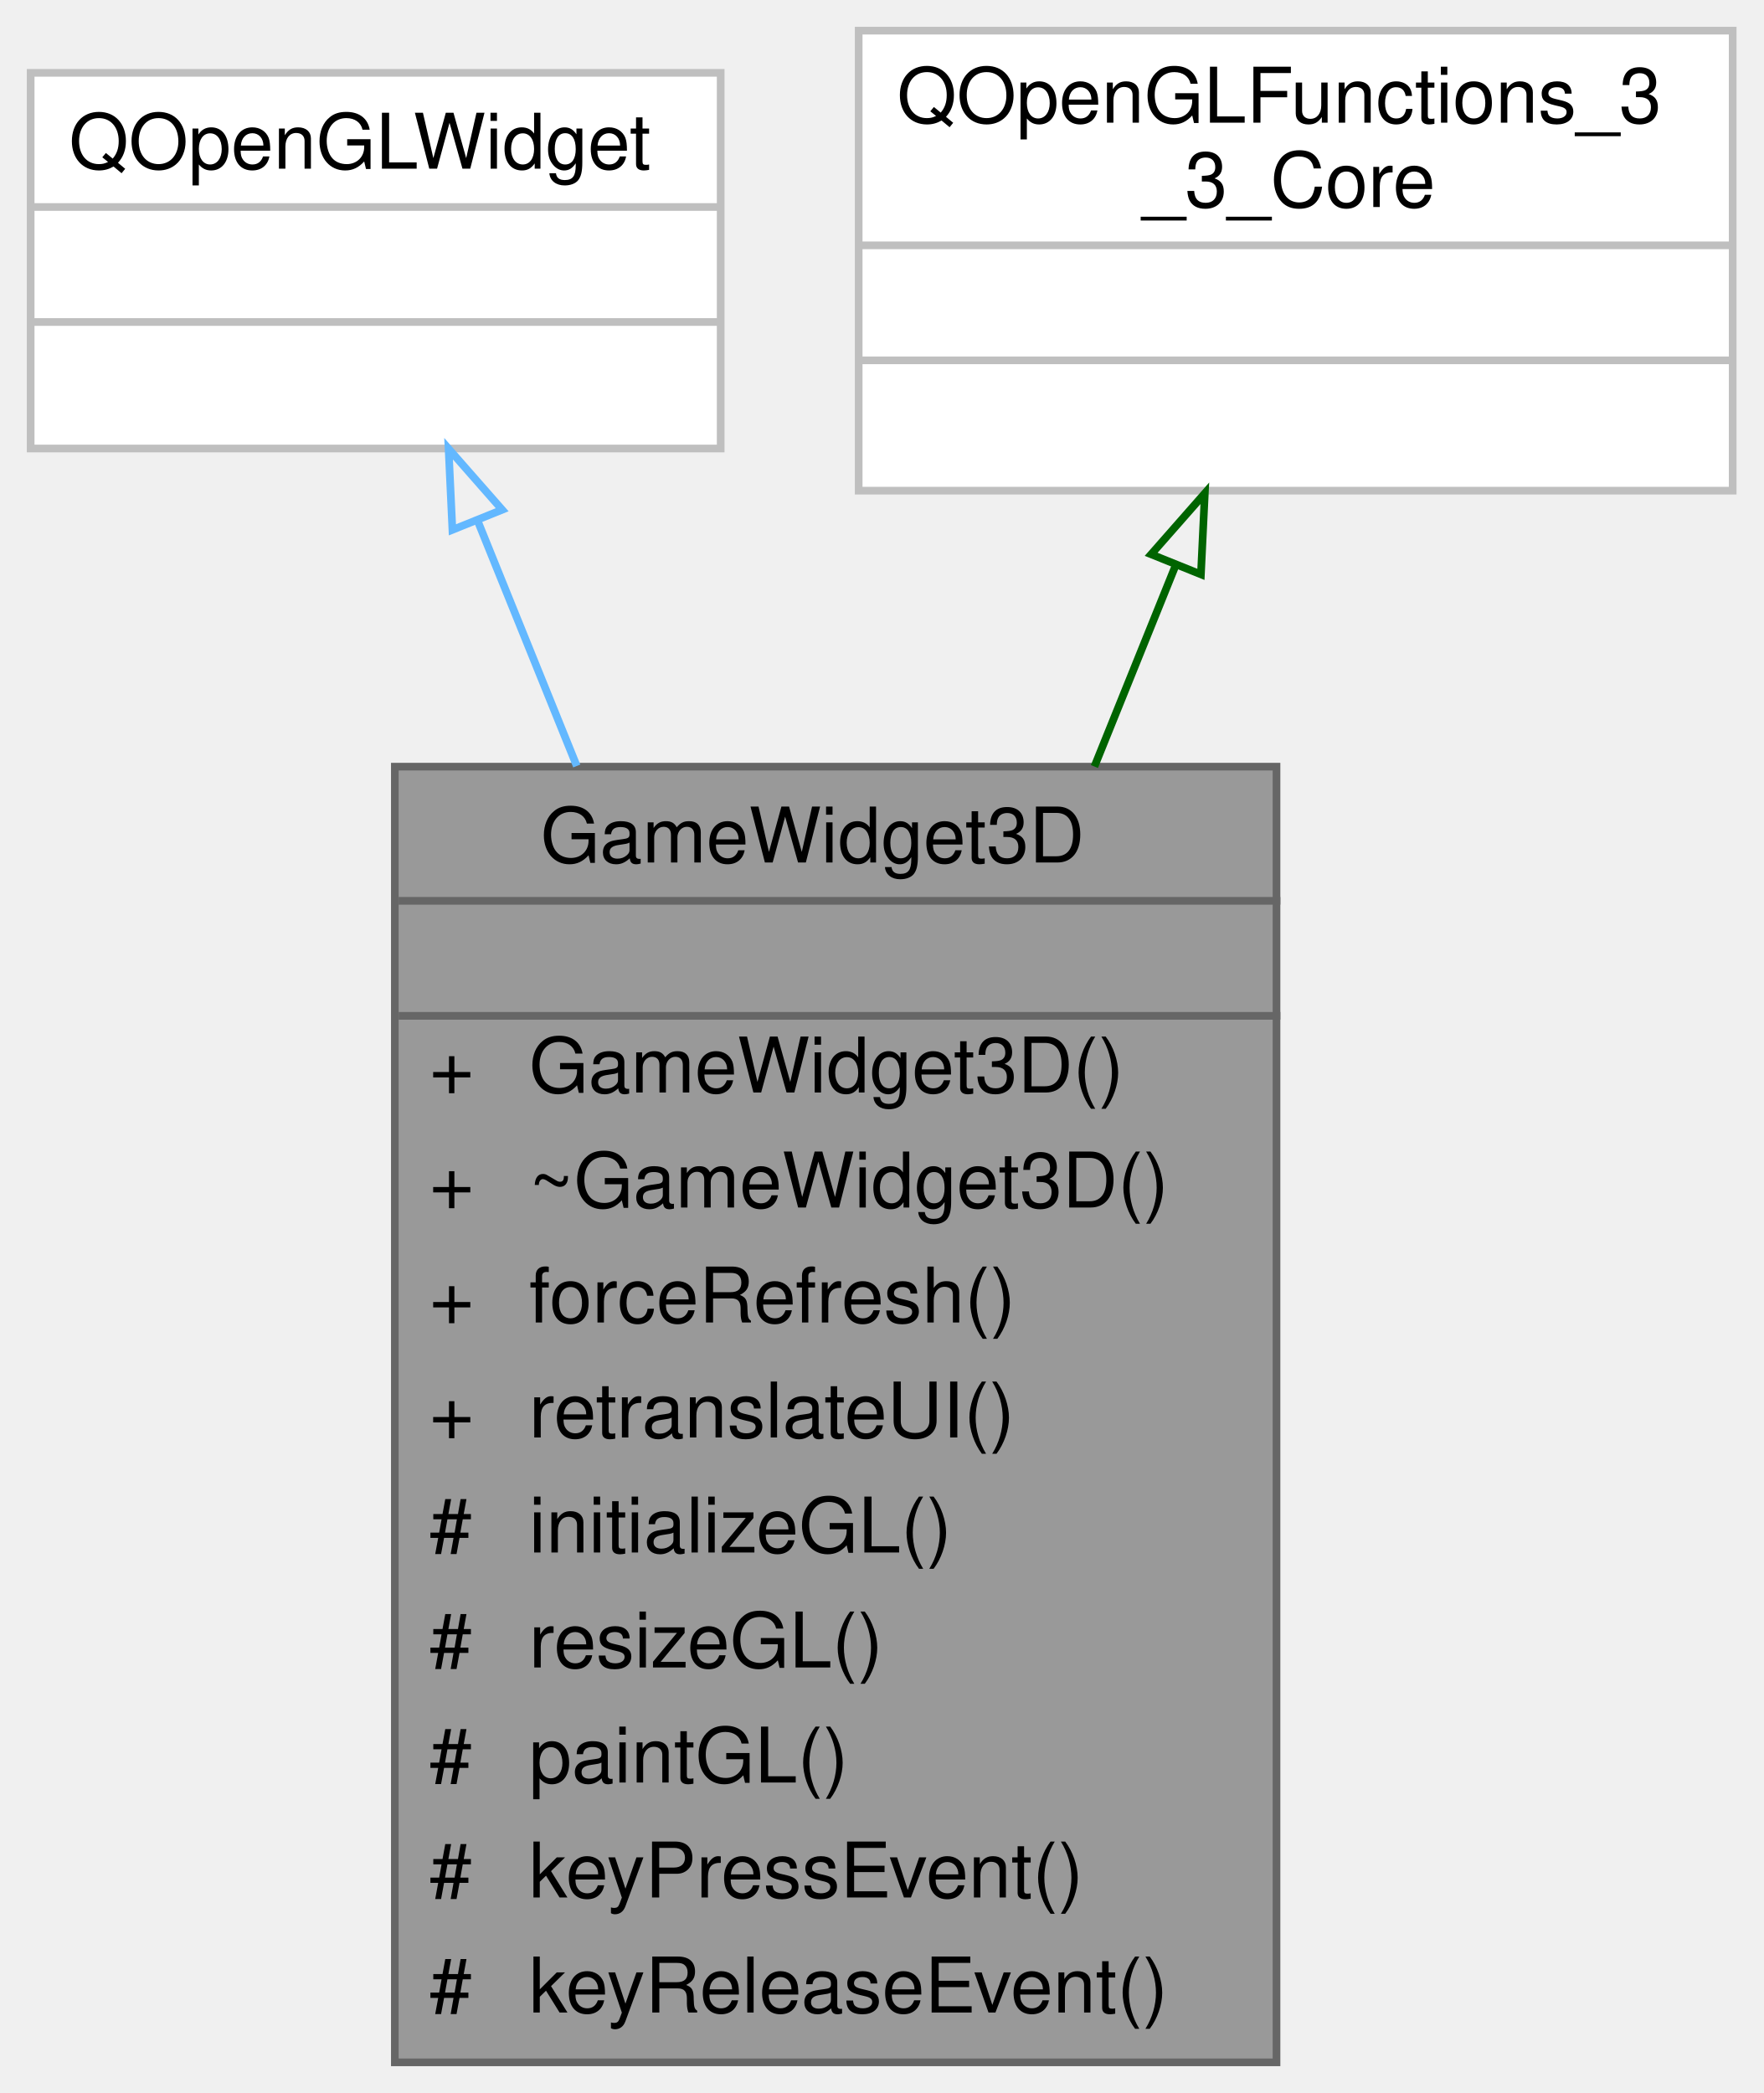
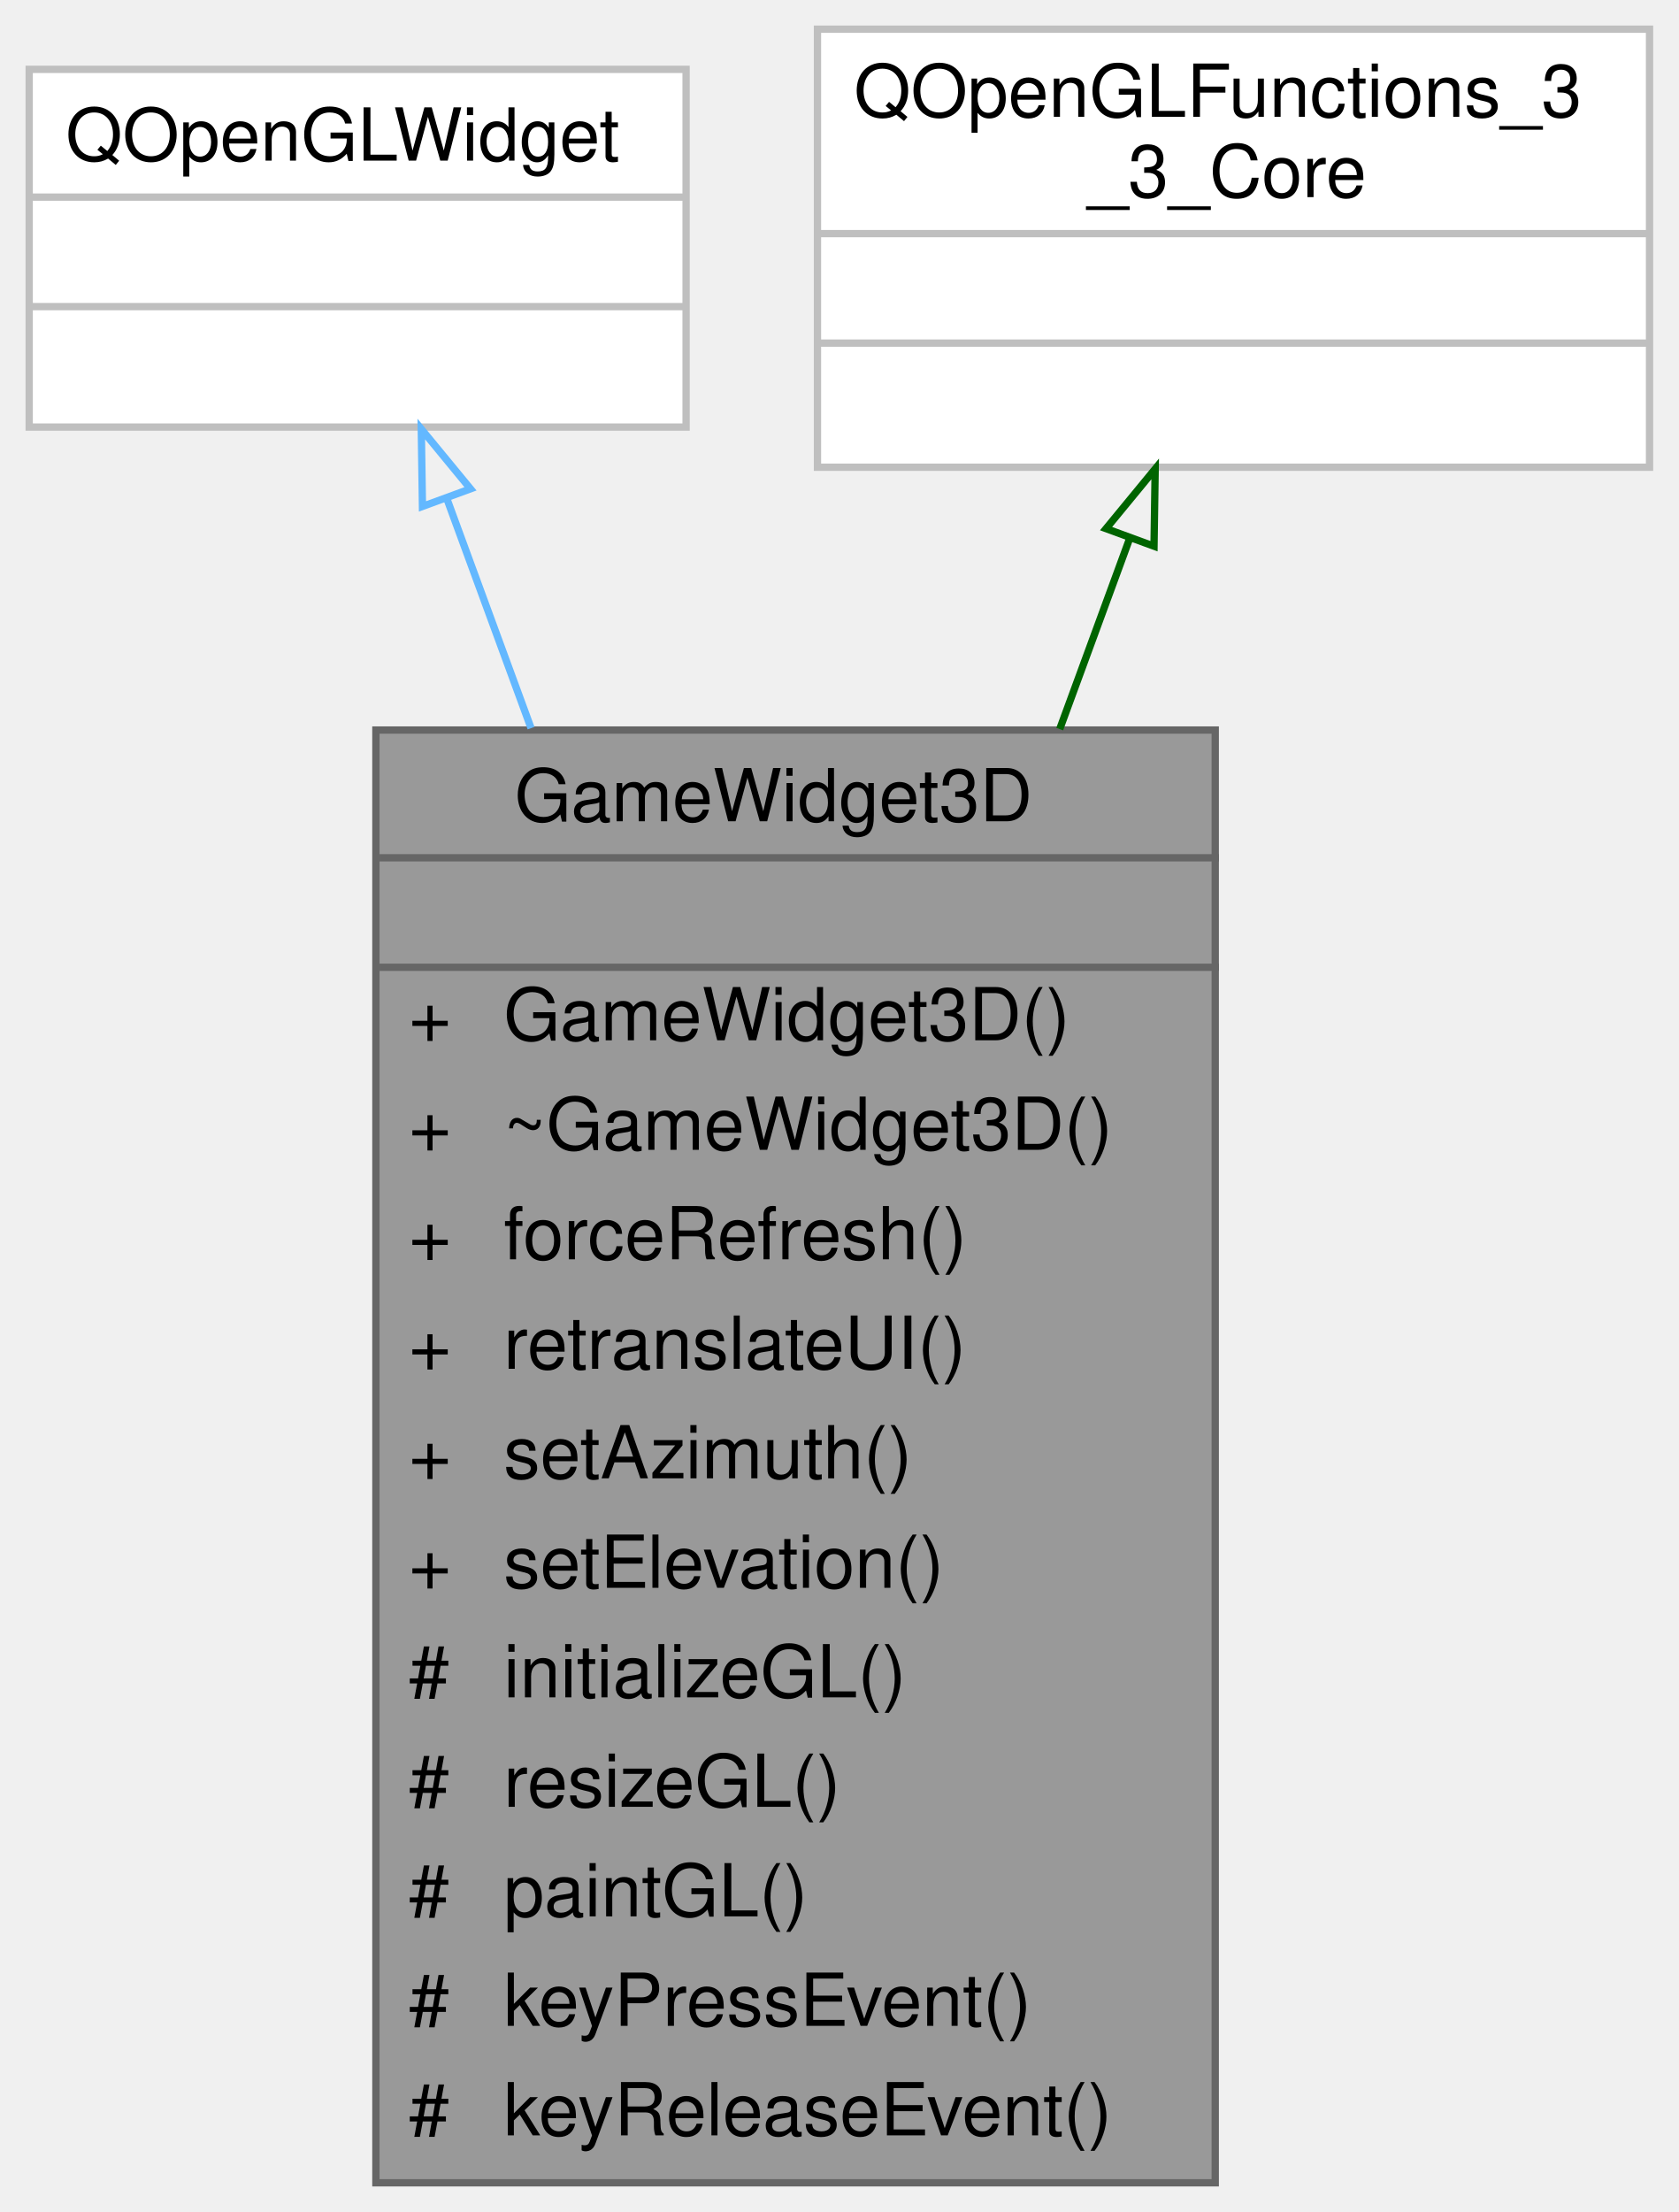
- <svg xmlns="http://www.w3.org/2000/svg" xmlns:xlink="http://www.w3.org/1999/xlink" width="230pt" height="273pt" viewBox="0.00 0.00 230.00 273.00">
-   <g id="graph0" class="graph" transform="scale(1 1) rotate(0) translate(4 269)">
+ <svg xmlns="http://www.w3.org/2000/svg" xmlns:xlink="http://www.w3.org/1999/xlink" width="230pt" height="303pt" viewBox="0.00 0.00 230.00 303.00">
+   <g id="graph0" class="graph" transform="scale(1 1) rotate(0) translate(4 299)">
    <g id="Node000001" class="node">
      <g id="a_Node000001">
        <a xlink:title="Widget renderujący scenę gry w 3D z wykorzystaniem OpenGL 3.3 Core Profile.">
-           <polygon fill="#999999" stroke="transparent" points="162.5,-169 47.5,-169 47.5,0 162.5,0 162.5,-169" />
-           <text text-anchor="start" x="66.5" y="-156.5" font-family="Helvetica,sans-Serif" font-size="10.00">GameWidget3D</text>
-           <text text-anchor="start" x="103.5" y="-141.5" font-family="Helvetica,sans-Serif" font-size="10.00"> </text>
+           <polygon fill="#999999" stroke="transparent" points="162.5,-199 47.5,-199 47.5,0 162.5,0 162.5,-199" />
+           <text text-anchor="start" x="66.5" y="-186.5" font-family="Helvetica,sans-Serif" font-size="10.00">GameWidget3D</text>
+           <text text-anchor="start" x="103.5" y="-171.5" font-family="Helvetica,sans-Serif" font-size="10.00"> </text>
+           <text text-anchor="start" x="52" y="-156.5" font-family="Helvetica,sans-Serif" font-size="10.00">+</text>
+           <text text-anchor="start" x="65" y="-156.5" font-family="Helvetica,sans-Serif" font-size="10.00">GameWidget3D()</text>
+           <text text-anchor="start" x="52" y="-141.5" font-family="Helvetica,sans-Serif" font-size="10.00">+</text>
+           <text text-anchor="start" x="65" y="-141.5" font-family="Helvetica,sans-Serif" font-size="10.00">~GameWidget3D()</text>
          <text text-anchor="start" x="52" y="-126.5" font-family="Helvetica,sans-Serif" font-size="10.00">+</text>
-           <text text-anchor="start" x="65" y="-126.5" font-family="Helvetica,sans-Serif" font-size="10.00">GameWidget3D()</text>
+           <text text-anchor="start" x="65" y="-126.5" font-family="Helvetica,sans-Serif" font-size="10.00">forceRefresh()</text>
          <text text-anchor="start" x="52" y="-111.5" font-family="Helvetica,sans-Serif" font-size="10.00">+</text>
-           <text text-anchor="start" x="65" y="-111.5" font-family="Helvetica,sans-Serif" font-size="10.00">~GameWidget3D()</text>
+           <text text-anchor="start" x="65" y="-111.5" font-family="Helvetica,sans-Serif" font-size="10.00">retranslateUI()</text>
          <text text-anchor="start" x="52" y="-96.5" font-family="Helvetica,sans-Serif" font-size="10.00">+</text>
-           <text text-anchor="start" x="65" y="-96.5" font-family="Helvetica,sans-Serif" font-size="10.00">forceRefresh()</text>
+           <text text-anchor="start" x="65" y="-96.5" font-family="Helvetica,sans-Serif" font-size="10.00">setAzimuth()</text>
          <text text-anchor="start" x="52" y="-81.5" font-family="Helvetica,sans-Serif" font-size="10.00">+</text>
-           <text text-anchor="start" x="65" y="-81.5" font-family="Helvetica,sans-Serif" font-size="10.00">retranslateUI()</text>
+           <text text-anchor="start" x="65" y="-81.5" font-family="Helvetica,sans-Serif" font-size="10.00">setElevation()</text>
          <text text-anchor="start" x="52" y="-66.5" font-family="Helvetica,sans-Serif" font-size="10.00">#</text>
          <text text-anchor="start" x="65" y="-66.5" font-family="Helvetica,sans-Serif" font-size="10.00">initializeGL()</text>
          <text text-anchor="start" x="52" y="-51.5" font-family="Helvetica,sans-Serif" font-size="10.00">#</text>
          <text text-anchor="start" x="65" y="-51.5" font-family="Helvetica,sans-Serif" font-size="10.00">resizeGL()</text>
          <text text-anchor="start" x="52" y="-36.5" font-family="Helvetica,sans-Serif" font-size="10.00">#</text>
          <text text-anchor="start" x="65" y="-36.5" font-family="Helvetica,sans-Serif" font-size="10.00">paintGL()</text>
          <text text-anchor="start" x="52" y="-21.5" font-family="Helvetica,sans-Serif" font-size="10.00">#</text>
          <text text-anchor="start" x="65" y="-21.5" font-family="Helvetica,sans-Serif" font-size="10.00">keyPressEvent()</text>
          <text text-anchor="start" x="52" y="-6.5" font-family="Helvetica,sans-Serif" font-size="10.00">#</text>
          <text text-anchor="start" x="65" y="-6.5" font-family="Helvetica,sans-Serif" font-size="10.00">keyReleaseEvent()</text>
-           <polygon fill="#666666" stroke="#666666" points="48,-151.5 48,-151.5 163,-151.5 163,-151.5 48,-151.5" />
-           <polygon fill="#666666" stroke="#666666" points="48,-136.5 48,-136.5 163,-136.5 163,-136.5 48,-136.5" />
-           <polygon fill="none" stroke="#666666" points="47.5,0 47.5,-169 162.5,-169 162.5,0 47.5,0" />
+           <polygon fill="#666666" stroke="#666666" points="48,-181.5 48,-181.5 163,-181.5 163,-181.5 48,-181.5" />
+           <polygon fill="#666666" stroke="#666666" points="48,-166.5 48,-166.5 163,-166.5 163,-166.5 48,-166.5" />
+           <polygon fill="none" stroke="#666666" points="47.5,0 47.5,-199 162.5,-199 162.5,0 47.5,0" />
        </a>
      </g>
    </g>
    <g id="Node000002" class="node">
      <g id="a_Node000002">
        <a xlink:title=" ">
-           <polygon fill="white" stroke="transparent" points="90,-259.5 0,-259.5 0,-210.5 90,-210.5 90,-259.5" />
-           <text text-anchor="start" x="5" y="-247" font-family="Helvetica,sans-Serif" font-size="10.00">QOpenGLWidget</text>
-           <text text-anchor="start" x="43" y="-232" font-family="Helvetica,sans-Serif" font-size="10.00"> </text>
-           <text text-anchor="start" x="43" y="-217" font-family="Helvetica,sans-Serif" font-size="10.00"> </text>
-           <polygon fill="#bfbfbf" stroke="#bfbfbf" points="0,-242 0,-242 90,-242 90,-242 0,-242" />
-           <polygon fill="#bfbfbf" stroke="#bfbfbf" points="0,-227 0,-227 90,-227 90,-227 0,-227" />
-           <polygon fill="none" stroke="#bfbfbf" points="0,-210.5 0,-259.5 90,-259.5 90,-210.5 0,-210.5" />
+           <polygon fill="white" stroke="transparent" points="90,-289.5 0,-289.5 0,-240.5 90,-240.5 90,-289.5" />
+           <text text-anchor="start" x="5" y="-277" font-family="Helvetica,sans-Serif" font-size="10.00">QOpenGLWidget</text>
+           <text text-anchor="start" x="43" y="-262" font-family="Helvetica,sans-Serif" font-size="10.00"> </text>
+           <text text-anchor="start" x="43" y="-247" font-family="Helvetica,sans-Serif" font-size="10.00"> </text>
+           <polygon fill="#bfbfbf" stroke="#bfbfbf" points="0,-272 0,-272 90,-272 90,-272 0,-272" />
+           <polygon fill="#bfbfbf" stroke="#bfbfbf" points="0,-257 0,-257 90,-257 90,-257 0,-257" />
+           <polygon fill="none" stroke="#bfbfbf" points="0,-240.5 0,-289.5 90,-289.5 90,-240.5 0,-240.5" />
        </a>
      </g>
    </g>
    <g id="edge1_Node000001_Node000002" class="edge">
      <g id="a_edge1_Node000001_Node000002">
        <a xlink:title=" ">
-           <path fill="none" stroke="#63b8ff" d="M58.34,-200.97C62.23,-191.35 66.67,-180.36 71.23,-169.09" />
-           <polygon fill="none" stroke="#63b8ff" points="55.01,-199.89 54.51,-210.47 61.5,-202.51 55.01,-199.89" />
+           <path fill="none" stroke="#63b8ff" d="M57.26,-230.59C60.71,-221.18 64.65,-210.44 68.76,-199.26" />
+           <polygon fill="none" stroke="#63b8ff" points="53.88,-229.63 53.72,-240.23 60.46,-232.04 53.88,-229.63" />
        </a>
      </g>
    </g>
    <g id="Node000003" class="node">
      <g id="a_Node000003">
        <a xlink:title=" ">
-           <polygon fill="white" stroke="transparent" points="222,-265 108,-265 108,-205 222,-205 222,-265" />
-           <text text-anchor="start" x="113" y="-253" font-family="Helvetica,sans-Serif" font-size="10.00">QOpenGLFunctions_3</text>
-           <text text-anchor="start" x="145" y="-242" font-family="Helvetica,sans-Serif" font-size="10.00">_3_Core</text>
-           <text text-anchor="start" x="163" y="-227" font-family="Helvetica,sans-Serif" font-size="10.00"> </text>
-           <text text-anchor="start" x="163" y="-212" font-family="Helvetica,sans-Serif" font-size="10.00"> </text>
-           <polygon fill="#bfbfbf" stroke="#bfbfbf" points="108,-237 108,-237 222,-237 222,-237 108,-237" />
-           <polygon fill="#bfbfbf" stroke="#bfbfbf" points="108,-222 108,-222 222,-222 222,-222 108,-222" />
-           <polygon fill="none" stroke="#bfbfbf" points="108,-205 108,-265 222,-265 222,-205 108,-205" />
+           <polygon fill="white" stroke="transparent" points="222,-295 108,-295 108,-235 222,-235 222,-295" />
+           <text text-anchor="start" x="113" y="-283" font-family="Helvetica,sans-Serif" font-size="10.00">QOpenGLFunctions_3</text>
+           <text text-anchor="start" x="145" y="-272" font-family="Helvetica,sans-Serif" font-size="10.00">_3_Core</text>
+           <text text-anchor="start" x="163" y="-257" font-family="Helvetica,sans-Serif" font-size="10.00"> </text>
+           <text text-anchor="start" x="163" y="-242" font-family="Helvetica,sans-Serif" font-size="10.00"> </text>
+           <polygon fill="#bfbfbf" stroke="#bfbfbf" points="108,-267 108,-267 222,-267 222,-267 108,-267" />
+           <polygon fill="#bfbfbf" stroke="#bfbfbf" points="108,-252 108,-252 222,-252 222,-252 108,-252" />
+           <polygon fill="none" stroke="#bfbfbf" points="108,-235 108,-295 222,-295 222,-235 108,-235" />
        </a>
      </g>
    </g>
    <g id="edge2_Node000001_Node000003" class="edge">
      <g id="a_edge2_Node000001_Node000003">
        <a xlink:title=" ">
-           <path fill="none" stroke="darkgreen" d="M149.29,-195.13C146,-186.98 142.41,-178.1 138.75,-169.02" />
-           <polygon fill="none" stroke="darkgreen" points="146.15,-196.7 153.15,-204.66 152.64,-194.08 146.15,-196.7" />
+           <path fill="none" stroke="darkgreen" d="M150.8,-225.31C147.83,-217.21 144.57,-208.32 141.19,-199.13" />
+           <polygon fill="none" stroke="darkgreen" points="147.54,-226.59 154.27,-234.77 154.11,-224.18 147.54,-226.59" />
        </a>
      </g>
    </g>
  </g>
</svg>
